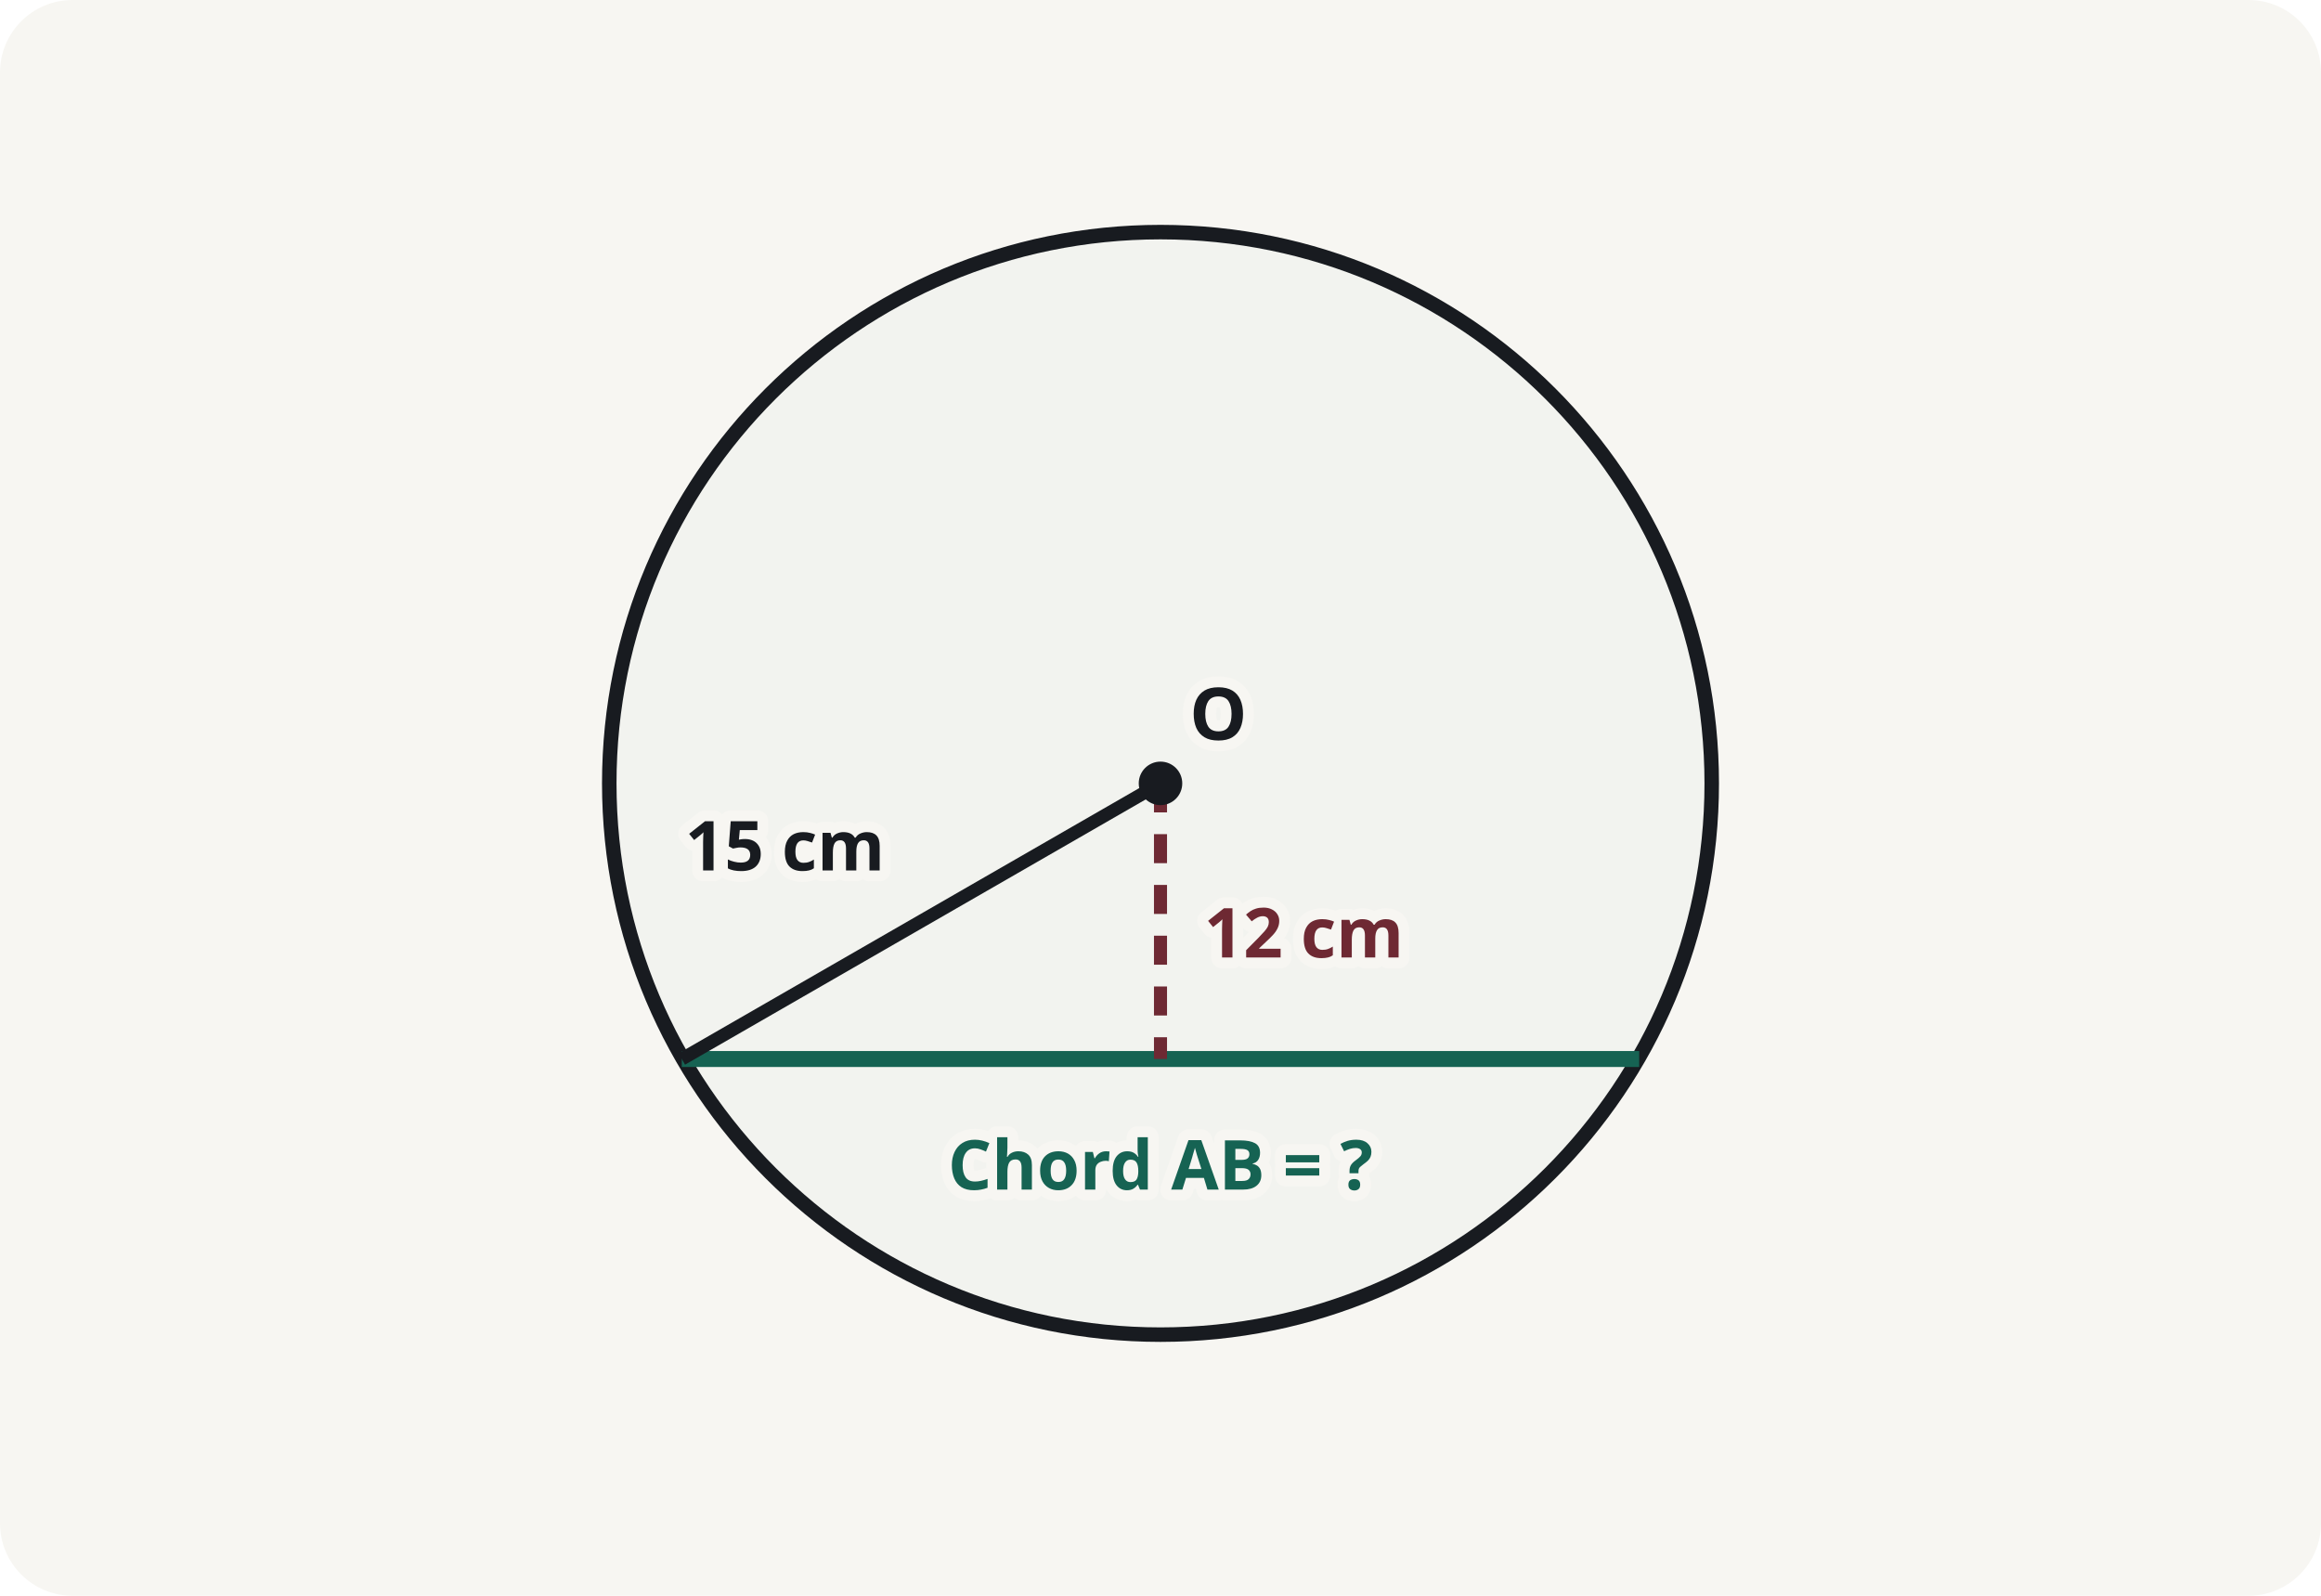
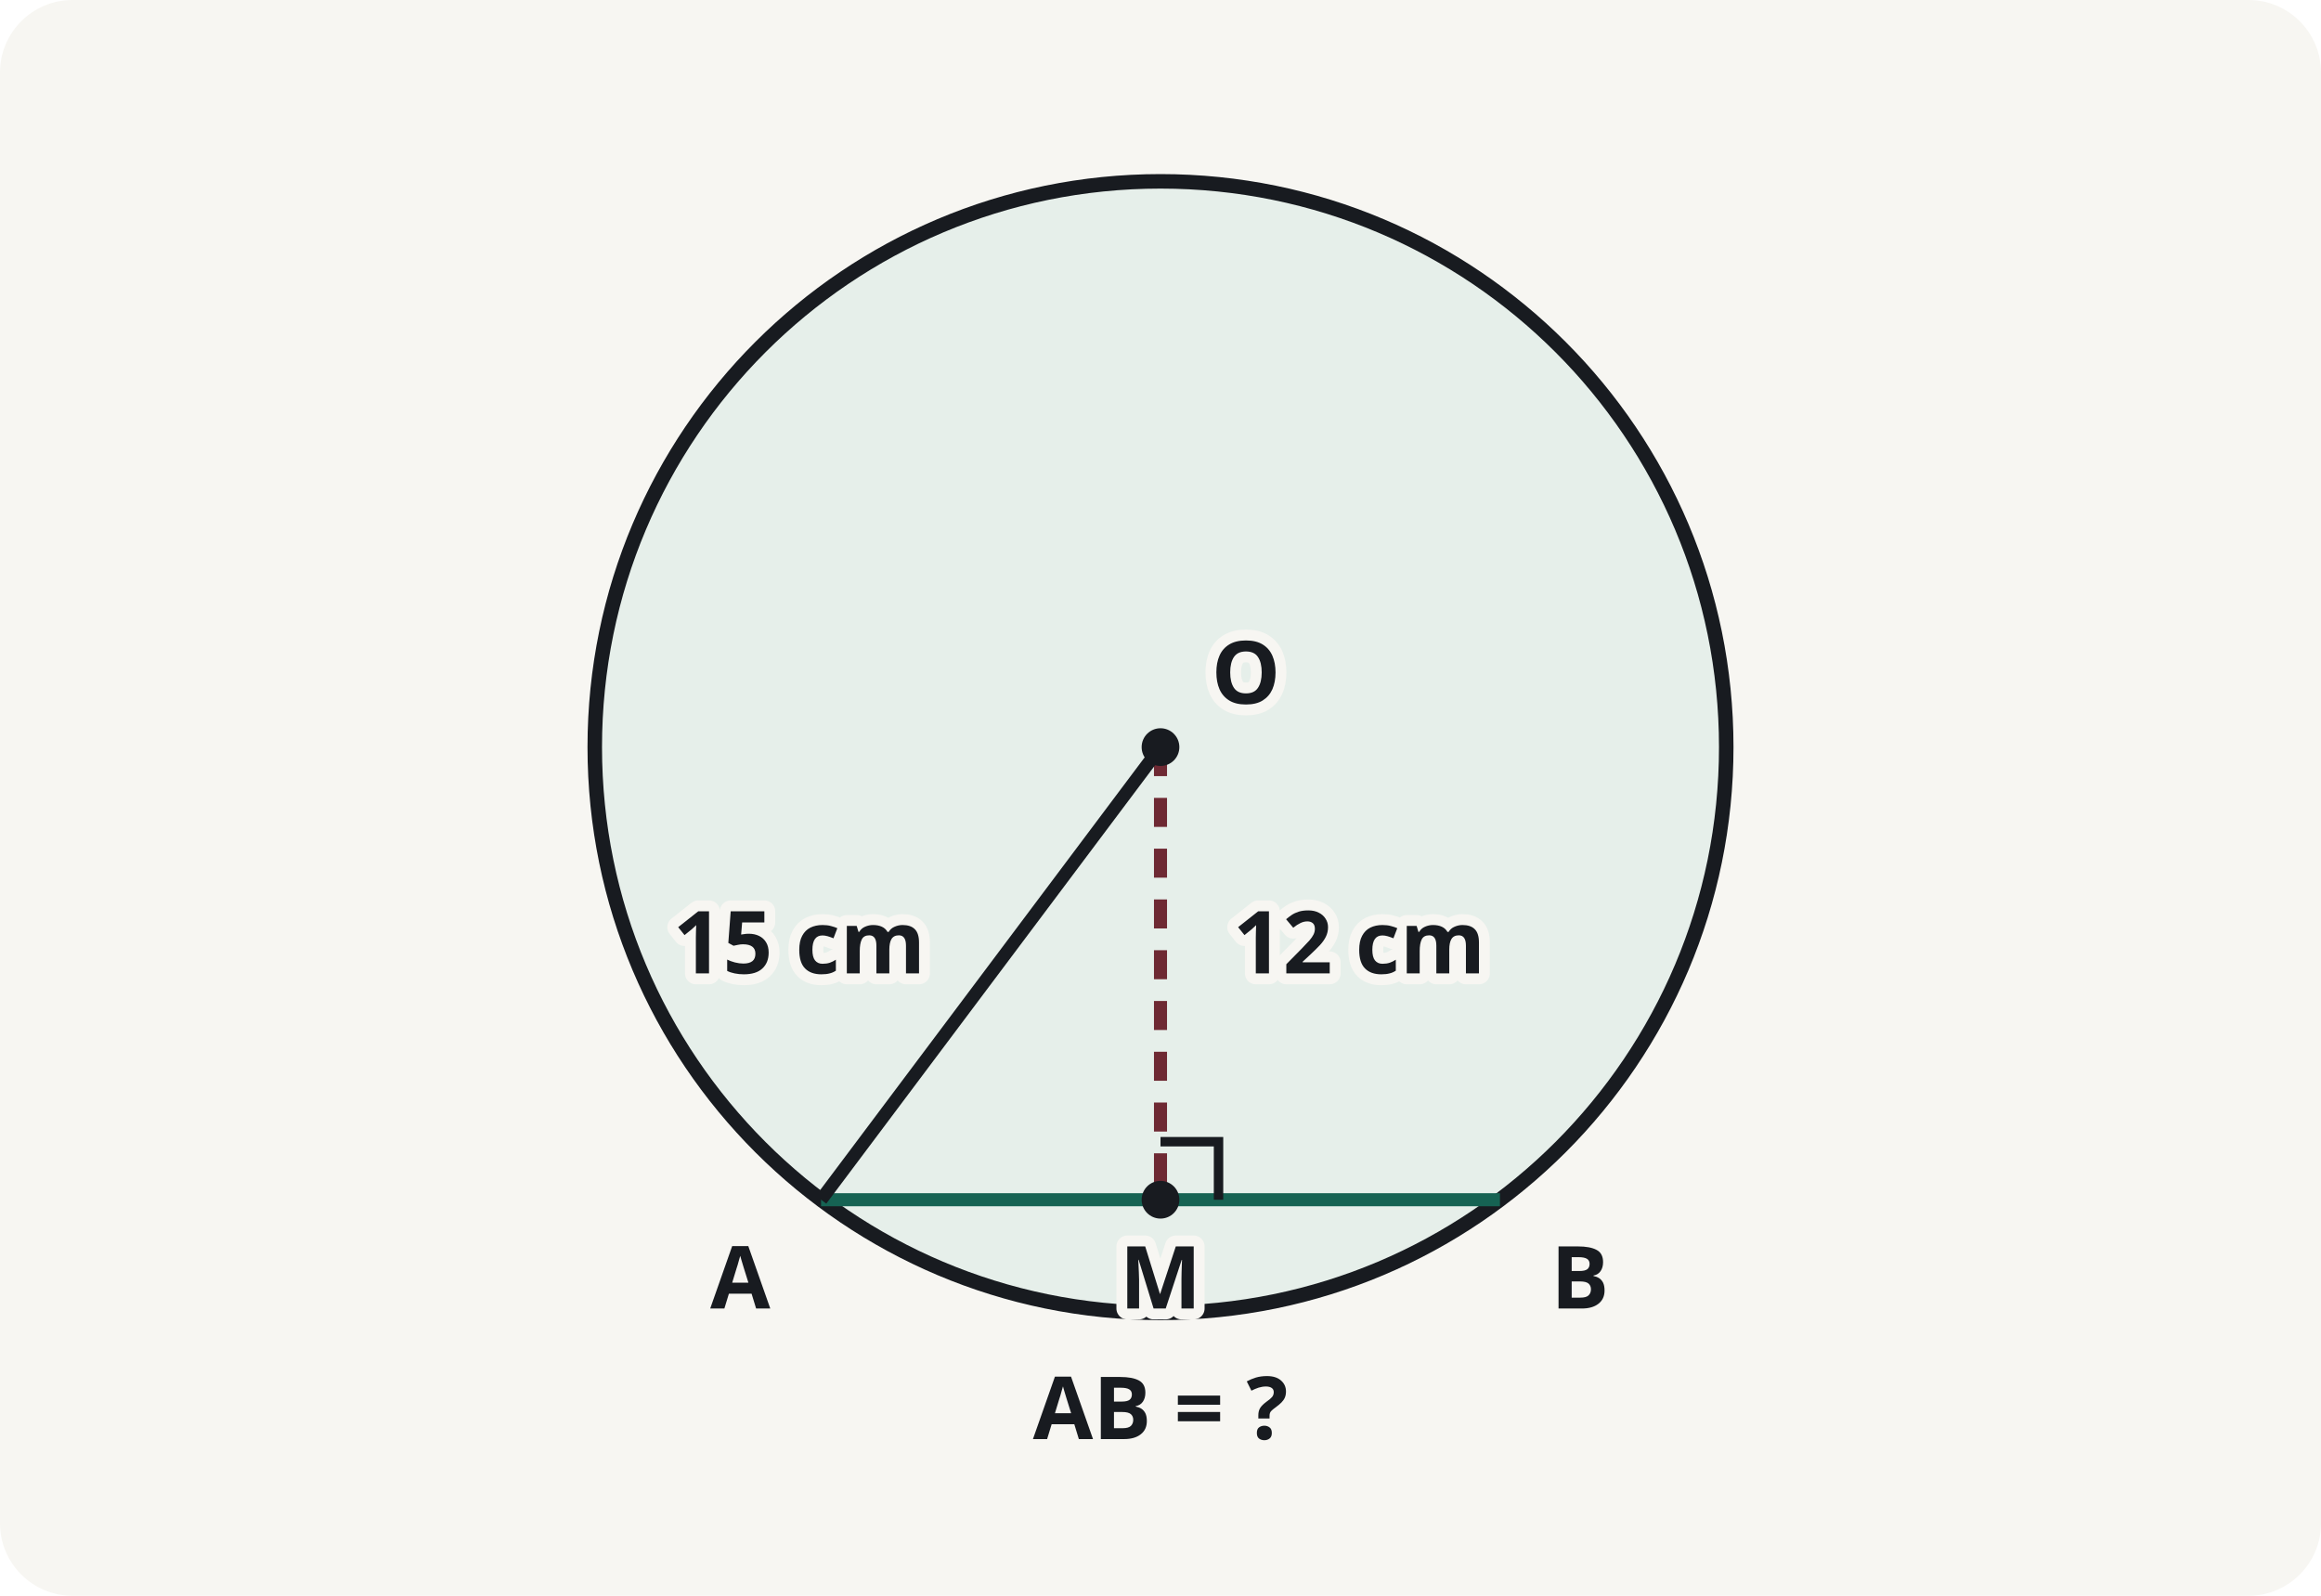
<svg xmlns="http://www.w3.org/2000/svg" viewBox="0 0 320 220" role="img" aria-labelledby="t desc">
-   <style>text{paint-order:stroke;stroke:#F7F6F2;stroke-width:3px;stroke-linejoin:round;}</style>
+   <style>text{font:700 12px system-ui,sans-serif;fill:#181B20;paint-order:stroke;stroke:#F7F6F2;stroke-width:3px;stroke-linejoin:round;}</style>
  <rect width="320" height="220" rx="10" fill="#F7F6F2" />
-   <circle cx="160" cy="108" r="76" fill="#E6EFEA" fill-opacity="0.25" stroke="#181B20" stroke-width="2" />
-   <line x1="94" y1="146" x2="226" y2="146" stroke="#166353" stroke-width="2.2" />
-   <line x1="160" y1="108" x2="160" y2="146" stroke="#6E2933" stroke-width="1.8" stroke-dasharray="4 3" />
-   <line x1="160" y1="108" x2="94" y2="146" stroke="#181B20" stroke-width="1.8" />
-   <circle cx="160" cy="108" r="3" fill="#181B20" />
-   <text x="164" y="102" font-family="system-ui,sans-serif" font-size="10" font-weight="700" fill="#181B20">O</text>
-   <text x="122" y="120" font-family="system-ui,sans-serif" font-size="9.5" font-weight="700" text-anchor="end" fill="#181B20">15 cm</text>
-   <text x="160" y="164" font-family="system-ui,sans-serif" font-size="9.5" font-weight="700" text-anchor="middle" fill="#166353">Chord AB = ?</text>
-   <text x="166" y="132" font-family="system-ui,sans-serif" font-size="9.5" font-weight="700" fill="#6E2933">12 cm</text>
+   <circle cx="160" cy="103" r="78" fill="#E6EFEA" stroke="#181B20" stroke-width="2" />
+   <line x1="113.2" y1="165.4" x2="206.8" y2="165.4" stroke-width="1.8" stroke="#166353" />
+   <line x1="160" y1="103" x2="160" y2="165.4" stroke-width="1.8" stroke="#6E2933" stroke-dasharray="4 3" />
+   <line x1="160" y1="103" x2="113.2" y2="165.4" stroke-width="1.8" stroke="#181B20" />
+   <circle cx="160" cy="103" r="2.6" fill="#181B20" />
+   <circle cx="160" cy="165.4" r="2.6" fill="#181B20" />
+   <path d="M160 157.4 H168 V165.4" fill="none" stroke="#181B20" stroke-width="1.3" />
+   <text x="167" y="97">O</text>
+   <text x="106.2" y="180.4" text-anchor="end">A</text>
+   <text x="213.8" y="180.4">B</text>
+   <text x="160" y="180.4" text-anchor="middle">M</text>
+   <text x="127.6" y="134.2" text-anchor="end">15 cm</text>
+   <text x="170" y="134.2">12 cm</text>
+   <text x="160" y="198.4" text-anchor="middle">AB = ?</text>
</svg>
